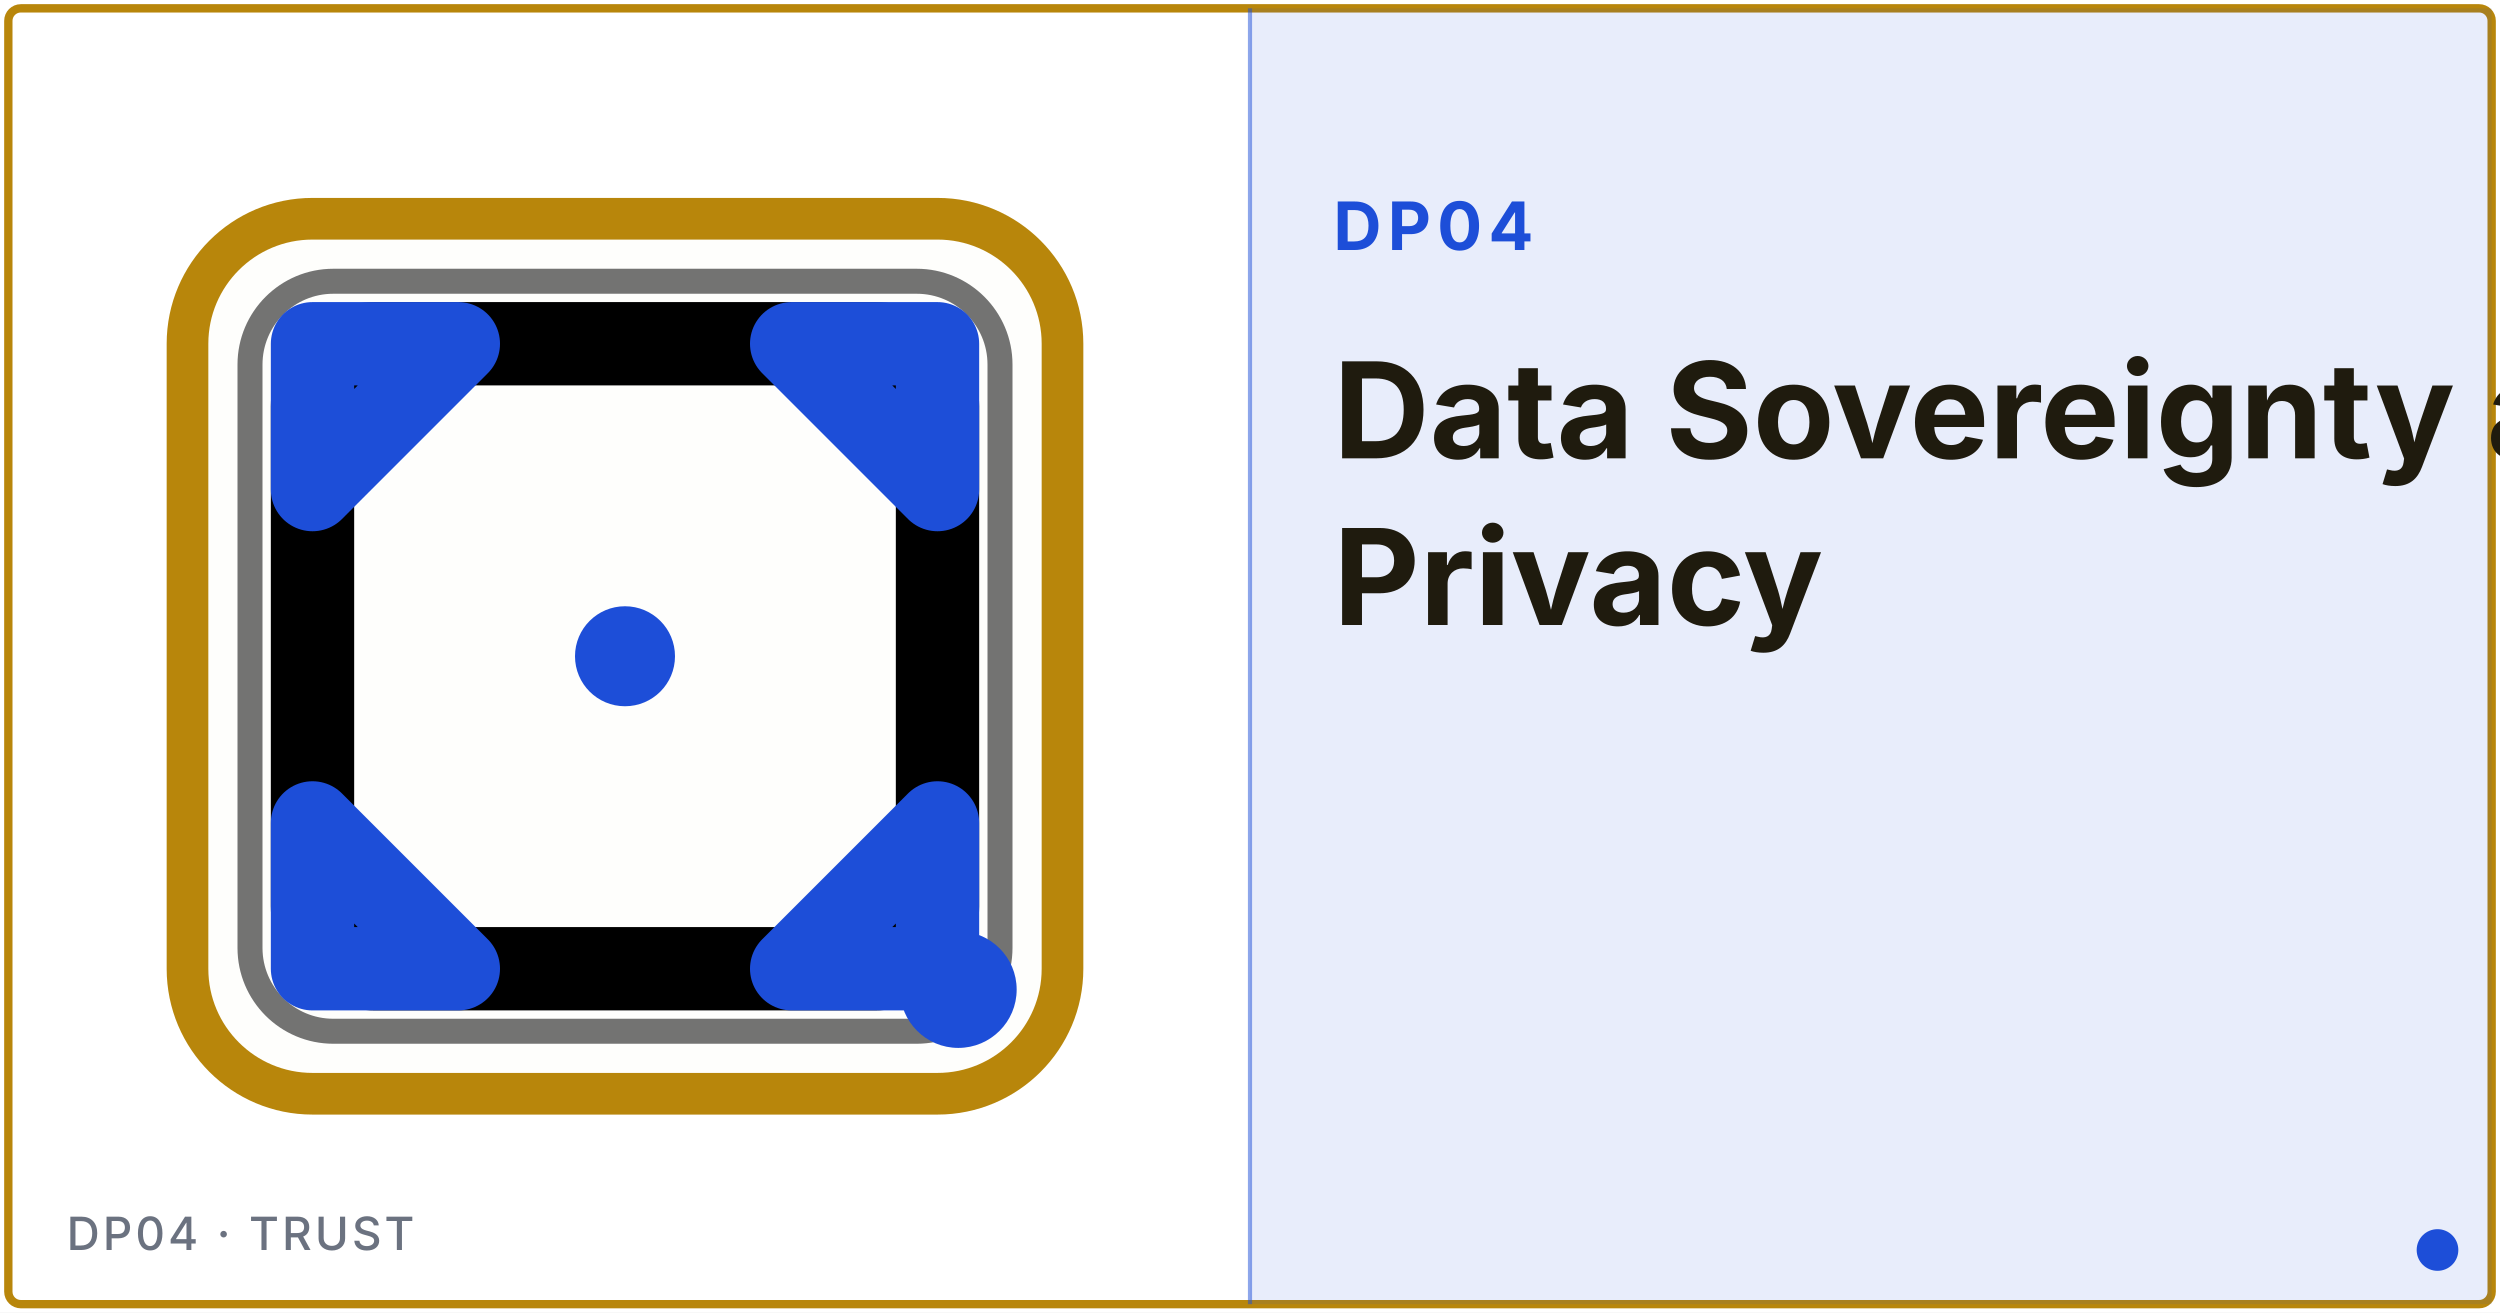
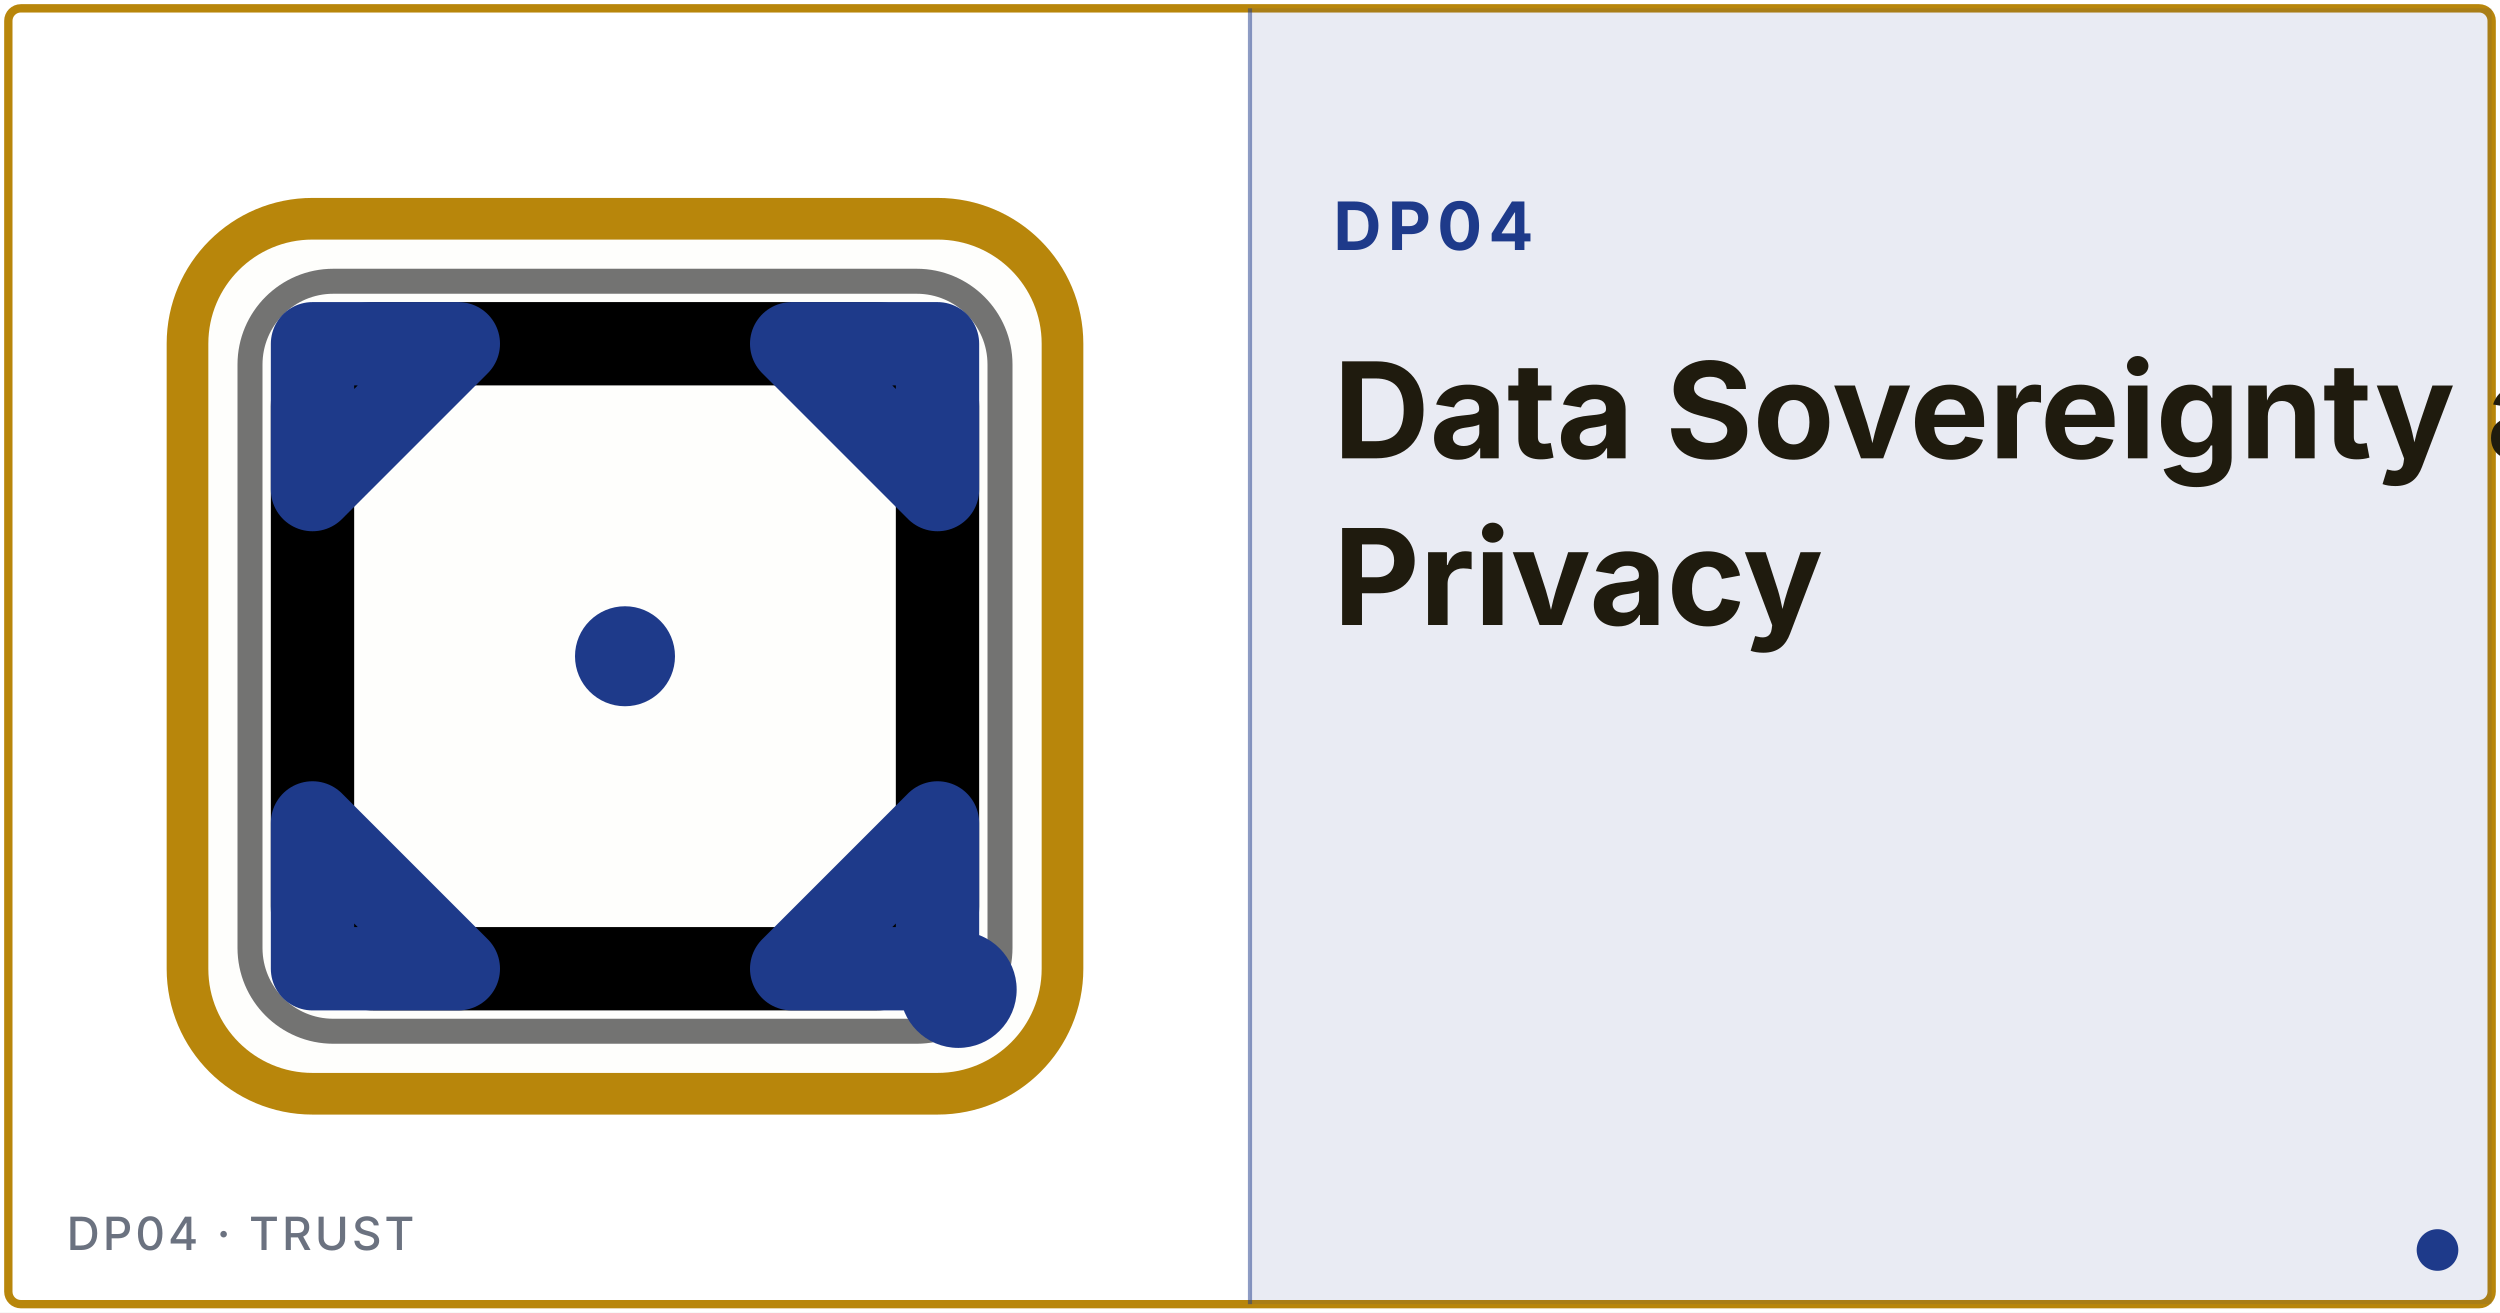
<svg xmlns="http://www.w3.org/2000/svg" viewBox="0 0 1200 630" width="1200" height="630" role="img" aria-labelledby="t">
  <rect width="1200" height="630" fill="#ffffff" />
  <rect x="4" y="4" width="1192" height="622" rx="6" fill="none" stroke="#b8860b" stroke-width="4" />
-   <rect x="600" y="4" width="596" height="622" fill="#1d4ed8" fill-opacity="0.10" />
-   <line x1="600" y1="4" x2="600" y2="626" stroke="#1d4ed8" stroke-width="2" stroke-opacity="0.5" />
+   <rect x="600" y="4" width="596" height="622" fill="#1e3a8a" fill-opacity="0.10" />
+   <line x1="600" y1="4" x2="600" y2="626" stroke="#1e3a8a" stroke-width="2" stroke-opacity="0.5" />
  <svg x="60" y="75" width="480" height="480" viewBox="0 0 24 24" fill="none" stroke="#1f2937" stroke-width="2" stroke-linecap="round" stroke-linejoin="round">
    <rect x="1.5" y="1.5" width="21" height="21" rx="3" fill="#f5e9c8" fill-opacity="0.06" stroke="#b8860b" stroke-width="1" />
    <rect x="3" y="3" width="18" height="18" rx="2" fill="none" stroke="currentColor" stroke-width="0.6" stroke-opacity="0.55" />
-     <circle cx="20" cy="20" r="1.4" fill="#1d4ed8" stroke="none" />
+     <circle cx="20" cy="20" r="1.4" fill="#1e3a8a" stroke="none" />
    <rect x="4.5" y="4.5" width="15" height="15" rx="1.5" stroke="currentColor" fill="none" />
-     <path d="M4.5 4.5 L8 4.5 L4.5 8 Z" stroke="#1d4ed8" fill="none" />
-     <path d="M19.5 4.5 L16 4.5 L19.5 8 Z" stroke="#1d4ed8" fill="none" />
-     <path d="M4.5 19.5 L8 19.5 L4.5 16 Z" stroke="#1d4ed8" fill="none" />
-     <path d="M19.5 19.5 L16 19.5 L19.5 16 Z" stroke="#1d4ed8" fill="none" />
-     <circle cx="12" cy="12" r="1.2" fill="#1d4ed8" stroke="none" />
+     <path d="M4.5 4.5 L8 4.5 L4.5 8 Z" stroke="#1e3a8a" fill="none" />
+     <path d="M19.5 4.5 L16 4.5 L19.5 8 Z" stroke="#1e3a8a" fill="none" />
+     <path d="M4.5 19.5 L8 19.5 L4.5 16 Z" stroke="#1e3a8a" fill="none" />
+     <path d="M19.5 19.5 L16 19.5 L19.5 16 Z" stroke="#1e3a8a" fill="none" />
+     <circle cx="12" cy="12" r="1.2" fill="#1e3a8a" stroke="none" />
  </svg>
-   <text x="640" y="120" font-family="Inter, &quot;SF Pro Text&quot;, &quot;Segoe UI&quot;, system-ui, sans-serif" font-size="32" font-weight="700" fill="#1d4ed8" letter-spacing="3">DP04</text>
+   <text x="640" y="120" font-family="Inter, &quot;SF Pro Text&quot;, &quot;Segoe UI&quot;, system-ui, sans-serif" font-size="32" font-weight="700" fill="#1e3a8a" letter-spacing="3">DP04</text>
  <text x="640" y="220" font-family="Inter, &quot;SF Pro Text&quot;, &quot;Segoe UI&quot;, system-ui, sans-serif" font-size="64" font-weight="700" fill="#1f1b0e">Data Sovereignty and</text>
  <text x="640" y="300" font-family="Inter, &quot;SF Pro Text&quot;, &quot;Segoe UI&quot;, system-ui, sans-serif" font-size="64" font-weight="700" fill="#1f1b0e">Privacy</text>
  <text x="32" y="600" font-family="Inter, &quot;SF Pro Text&quot;, &quot;Segoe UI&quot;, system-ui, sans-serif" font-size="22" font-weight="500" fill="#6b7280" letter-spacing="1.5">DP04 · TRUST</text>
-   <circle cx="1170" cy="600" r="10" fill="#1d4ed8" />
+   <circle cx="1170" cy="600" r="10" fill="#1e3a8a" />
</svg>
